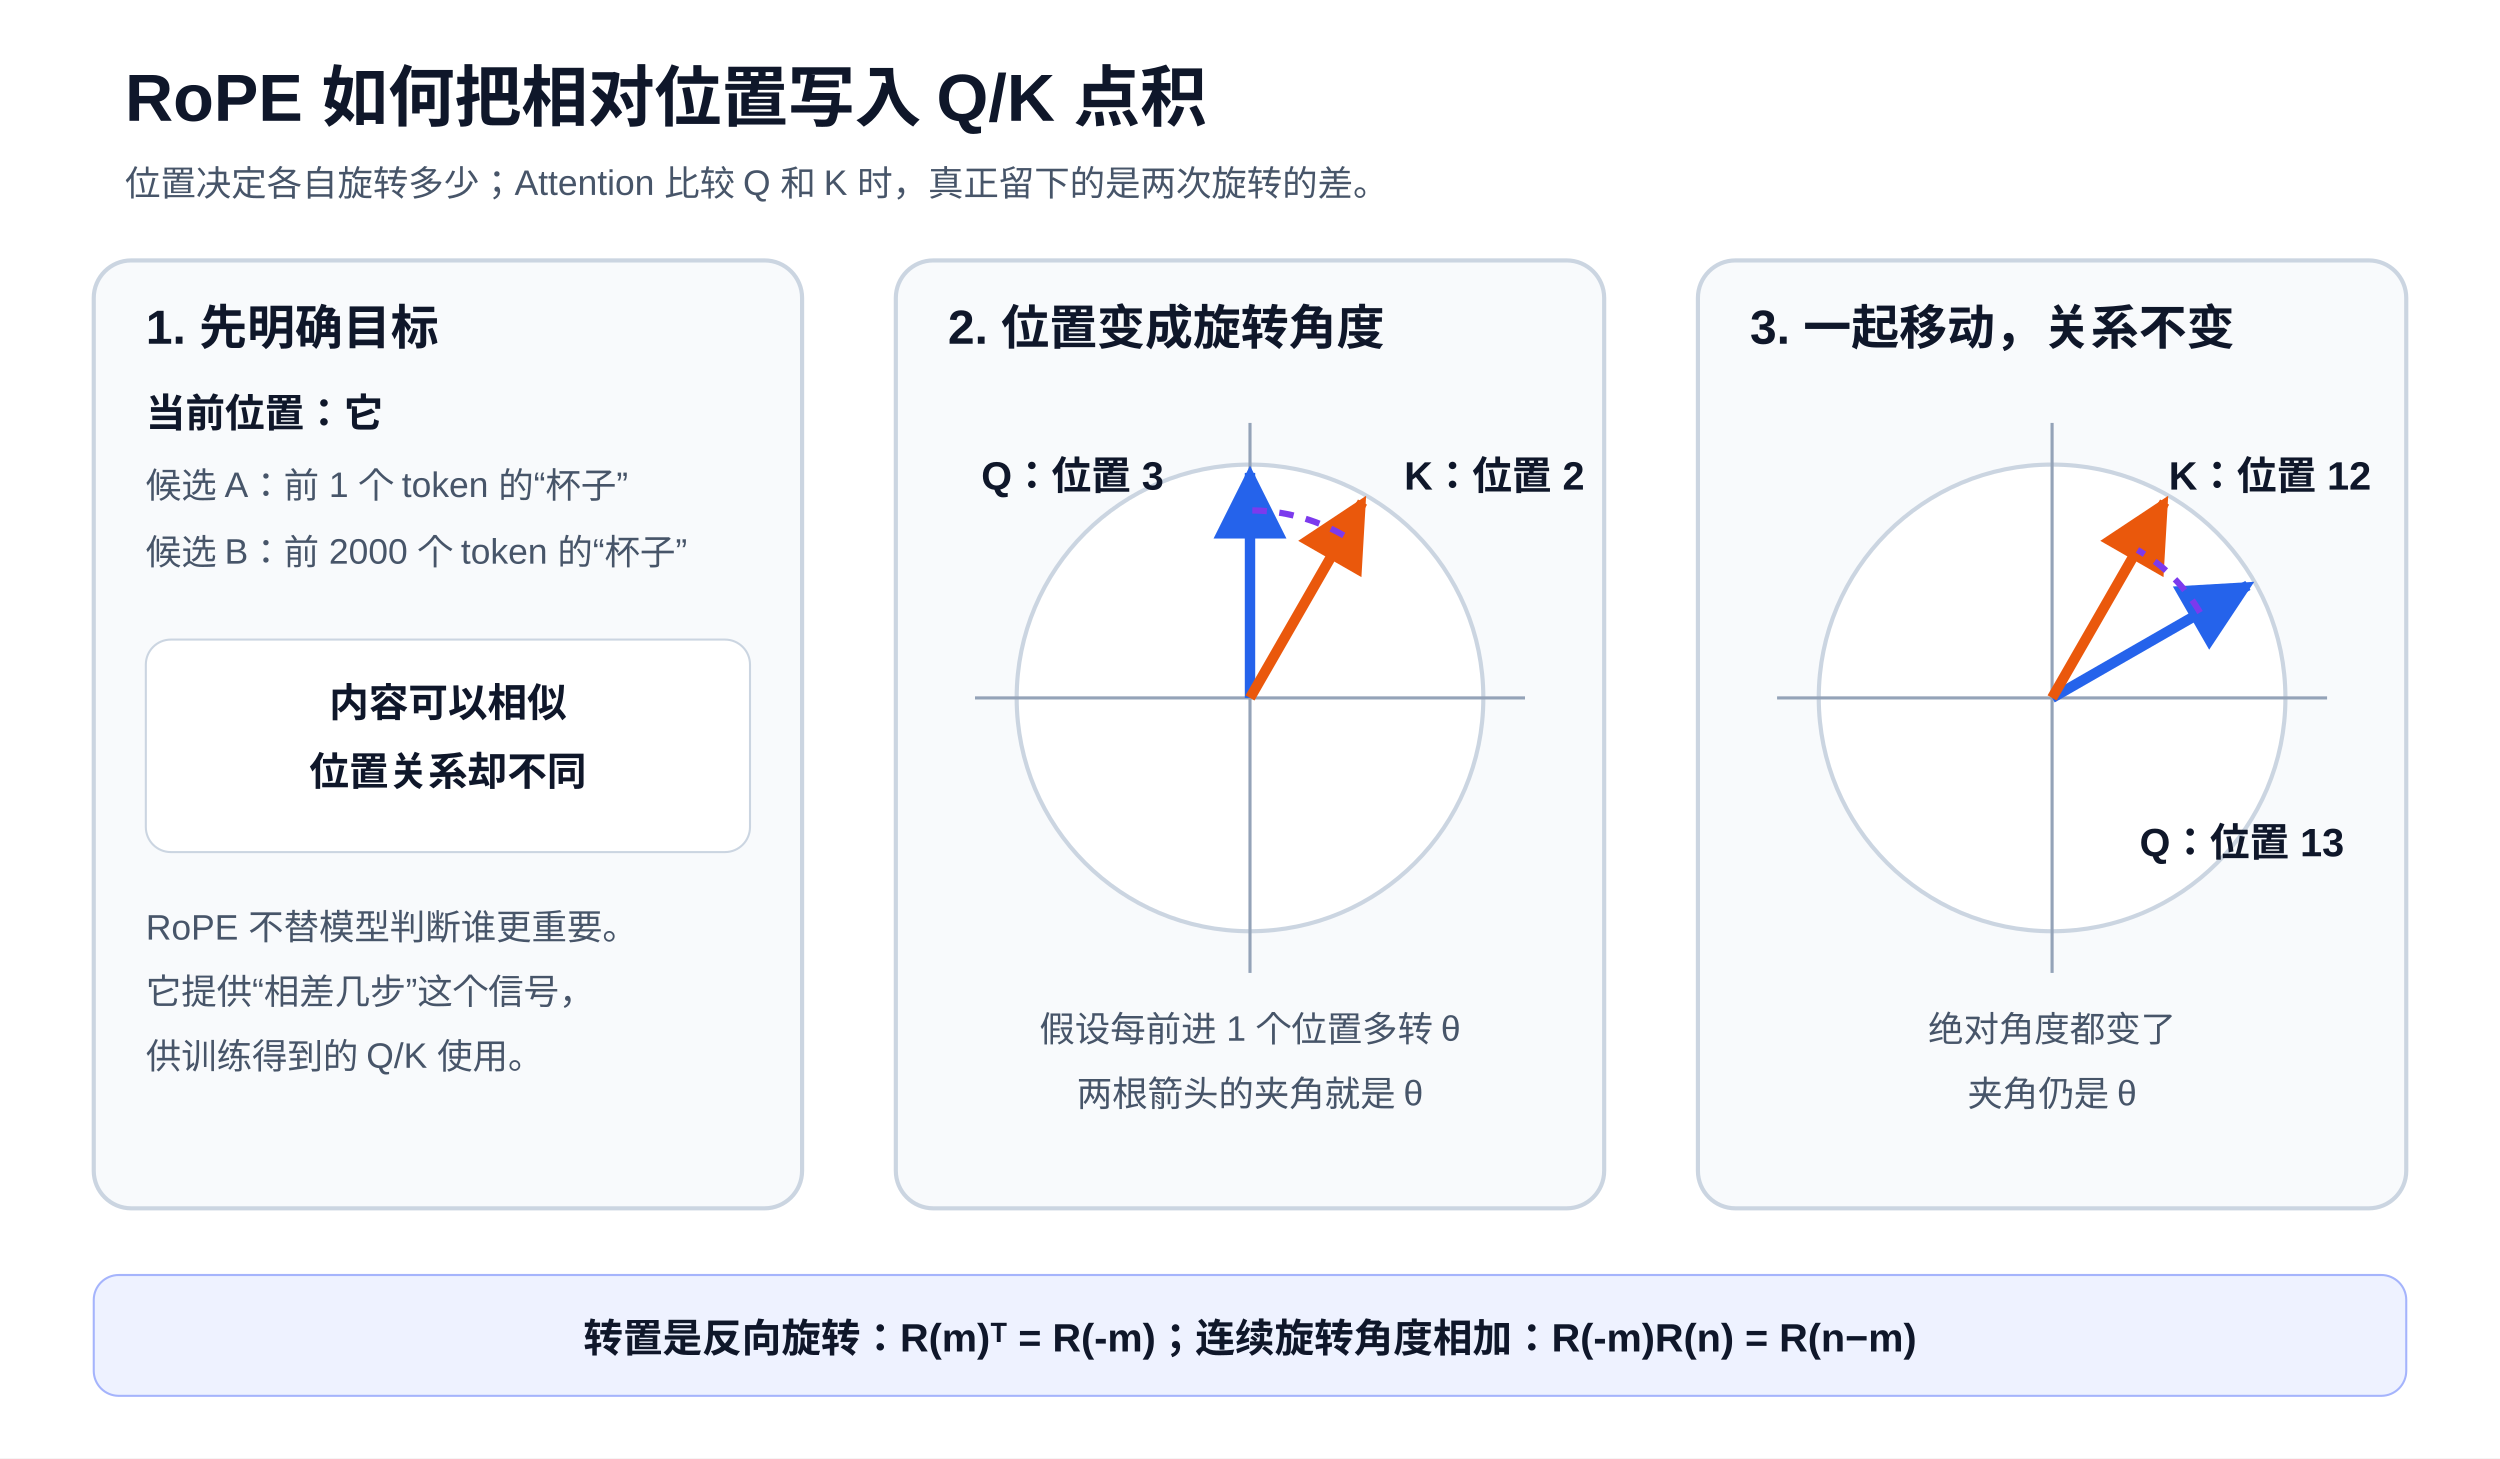
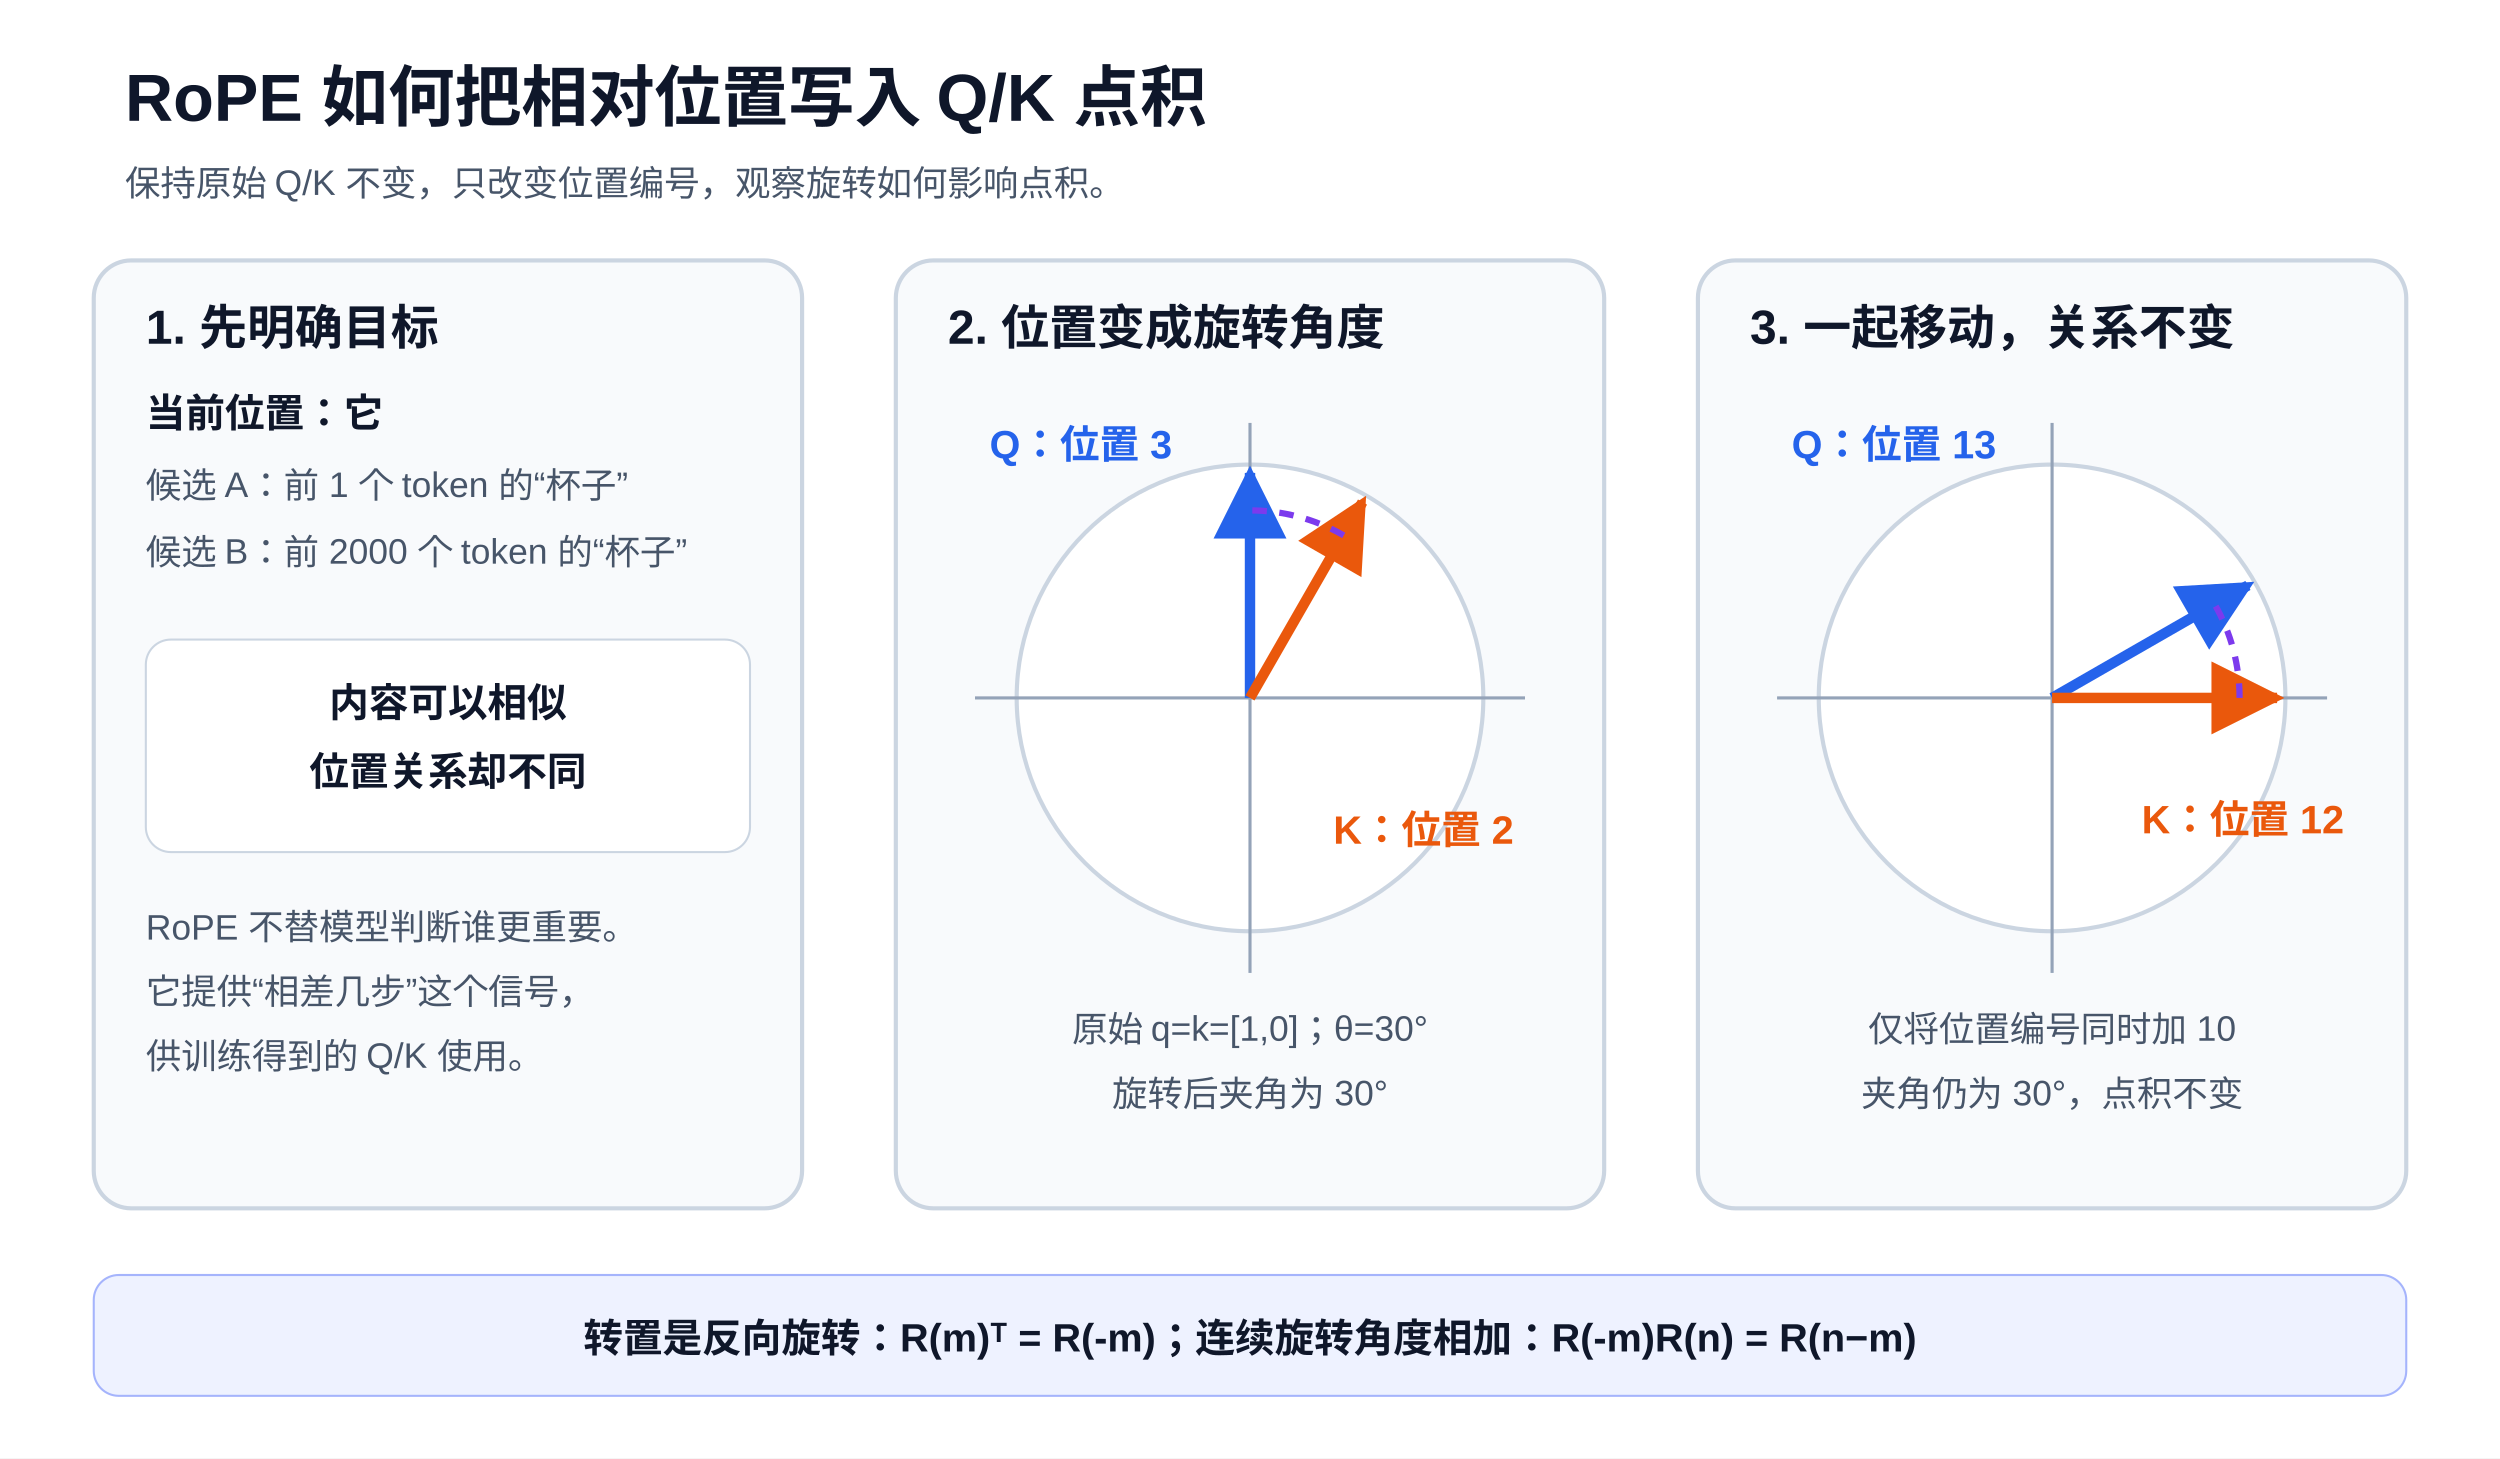
<svg xmlns="http://www.w3.org/2000/svg" width="1200" height="700" viewBox="0 0 1200 700" role="img" aria-labelledby="title desc">
  <defs>
    <marker id="blue-arrow" viewBox="0 0 10 10" refX="9" refY="5" markerWidth="7" markerHeight="7" orient="auto">
      <path d="M0 0L10 5L0 10z" fill="#2563EB" />
    </marker>
    <marker id="orange-arrow" viewBox="0 0 10 10" refX="9" refY="5" markerWidth="7" markerHeight="7" orient="auto">
      <path d="M0 0L10 5L0 10z" fill="#EA580C" />
    </marker>
    <style>
      text { font-family: "PingFang SC", "Microsoft YaHei", Arial, sans-serif; fill: #0F172A; }
      .title { font-size: 32px; font-weight: 700; }
      .panel-title { font-size: 23px; font-weight: 700; }
      .label { font-size: 19px; font-weight: 600; }
      .note { font-size: 17px; fill: #475569; }
      .small { font-size: 15px; fill: #64748B; }
      .panel { fill: #F8FAFC; stroke: #CBD5E1; stroke-width: 2; }
      .axis { stroke: #94A3B8; stroke-width: 1.5; }
      .q { stroke: #2563EB; stroke-width: 5; marker-end: url(#blue-arrow); }
      .k { stroke: #EA580C; stroke-width: 5; marker-end: url(#orange-arrow); }
      .arc { fill: none; stroke: #7C3AED; stroke-width: 3; stroke-dasharray: 7 6; }
    </style>
  </defs>
  <rect width="1200" height="700" fill="#FFFFFF" />
  <text x="60" y="58" class="title">RoPE 如何把相对位置写入 Q/K 点积</text>
-   <text x="60" y="94" class="note">位置决定各自旋转多少；Attention 比较 Q 和 K 时，真正留下的是两次旋转的差。</text>
+   <text x="60" y="94" class="note">保持原始 Q/K 不变，只改变位置编号，观察旋转如何影响点积。</text>
  <rect x="45" y="125" width="340" height="455" rx="18" class="panel" />
  <text x="70" y="165" class="panel-title">1. 先明确目标</text>
  <text x="70" y="205" class="label">当前位置：它</text>
  <text x="70" y="239" class="note">候选 A：前 1 个 token 的“杯子”</text>
  <text x="70" y="271" class="note">候选 B：前 2000 个 token 的“杯子”</text>
  <rect x="70" y="307" width="290" height="102" rx="12" fill="#FFFFFF" stroke="#CBD5E1" />
  <text x="215" y="344" text-anchor="middle" class="label">内容可以相似</text>
  <text x="215" y="377" text-anchor="middle" class="label">位置关系却不同</text>
  <text x="70" y="451" class="note">RoPE 不替模型判断谁更重要。</text>
  <text x="70" y="482" class="note">它提供“相差几步”这个信号，</text>
  <text x="70" y="513" class="note">供训练得到的 Q/K 使用。</text>
  <rect x="430" y="125" width="340" height="455" rx="18" class="panel" />
  <text x="455" y="165" class="panel-title">2. 位置变成旋转角度</text>
  <g transform="translate(600 335)">
    <circle cx="0" cy="0" r="112" fill="#FFFFFF" stroke="#CBD5E1" stroke-width="2" />
    <line x1="-132" y1="0" x2="132" y2="0" class="axis" />
    <line x1="0" y1="132" x2="0" y2="-132" class="axis" />
    <line x1="0" y1="0" x2="0" y2="-108" class="q" />
    <line x1="0" y1="0" x2="54" y2="-94" class="k" />
    <path d="M45 -78 A90 90 0 0 0 0 -90" class="arc" />
-     <text x="-129" y="-100" class="label" fill="#2563EB">Q：位置 3</text>
-     <text x="74" y="-100" class="label" fill="#EA580C">K：位置 2</text>
+     <text x="-125" y="-115" class="label" style="fill:#2563EB">Q：位置 3</text>
+     <text x="40" y="70" class="label" style="fill:#EA580C">K：位置 2</text>
  </g>
-   <text x="600" y="500" text-anchor="middle" class="note">假设每前进 1 个位置多转 θ</text>
-   <text x="600" y="531" text-anchor="middle" class="note">两根箭头的夹角就是 θ</text>
+   <text x="600" y="500" text-anchor="middle" class="note">原始 q=k=[1,0]；θ=30°</text>
+   <text x="600" y="531" text-anchor="middle" class="note">旋转后夹角为 30°</text>
  <rect x="815" y="125" width="340" height="455" rx="18" class="panel" />
  <text x="840" y="165" class="panel-title">3. 一起移动，关系不变</text>
  <g transform="translate(985 335)">
    <circle cx="0" cy="0" r="112" fill="#FFFFFF" stroke="#CBD5E1" stroke-width="2" />
    <line x1="-132" y1="0" x2="132" y2="0" class="axis" />
    <line x1="0" y1="132" x2="0" y2="-132" class="axis" />
    <line x1="0" y1="0" x2="94" y2="-54" class="q" />
-     <line x1="0" y1="0" x2="54" y2="-94" class="k" />
-     <path d="M71 -41 A82 82 0 0 0 41 -71" class="arc" />
-     <text x="42" y="76" class="label" fill="#2563EB">Q：位置 13</text>
-     <text x="56" y="-100" class="label" fill="#EA580C">K：位置 12</text>
+     <line x1="0" y1="0" x2="108" y2="0" class="k" />
+     <path d="M90 0 A90 90 0 0 0 78 -45" class="arc" />
+     <text x="-125" y="-115" class="label" style="fill:#2563EB">Q：位置 13</text>
+     <text x="43" y="65" class="label" style="fill:#EA580C">K：位置 12</text>
  </g>
-   <text x="985" y="500" text-anchor="middle" class="note">绝对角度都变了</text>
-   <text x="985" y="531" text-anchor="middle" class="note">夹角仍是 θ</text>
+   <text x="985" y="500" text-anchor="middle" class="note">仅将位置编号同时加 10</text>
+   <text x="985" y="531" text-anchor="middle" class="note">夹角仍为 30°，点积不变</text>
  <rect x="45" y="612" width="1110" height="58" rx="12" fill="#EEF2FF" stroke="#A5B4FC" />
  <text x="600" y="649" text-anchor="middle" class="label">转置是反向旋转：R(m)ᵀ = R(-m)；连续旋转角度相加：R(-m)R(n) = R(n−m)</text>
</svg>
